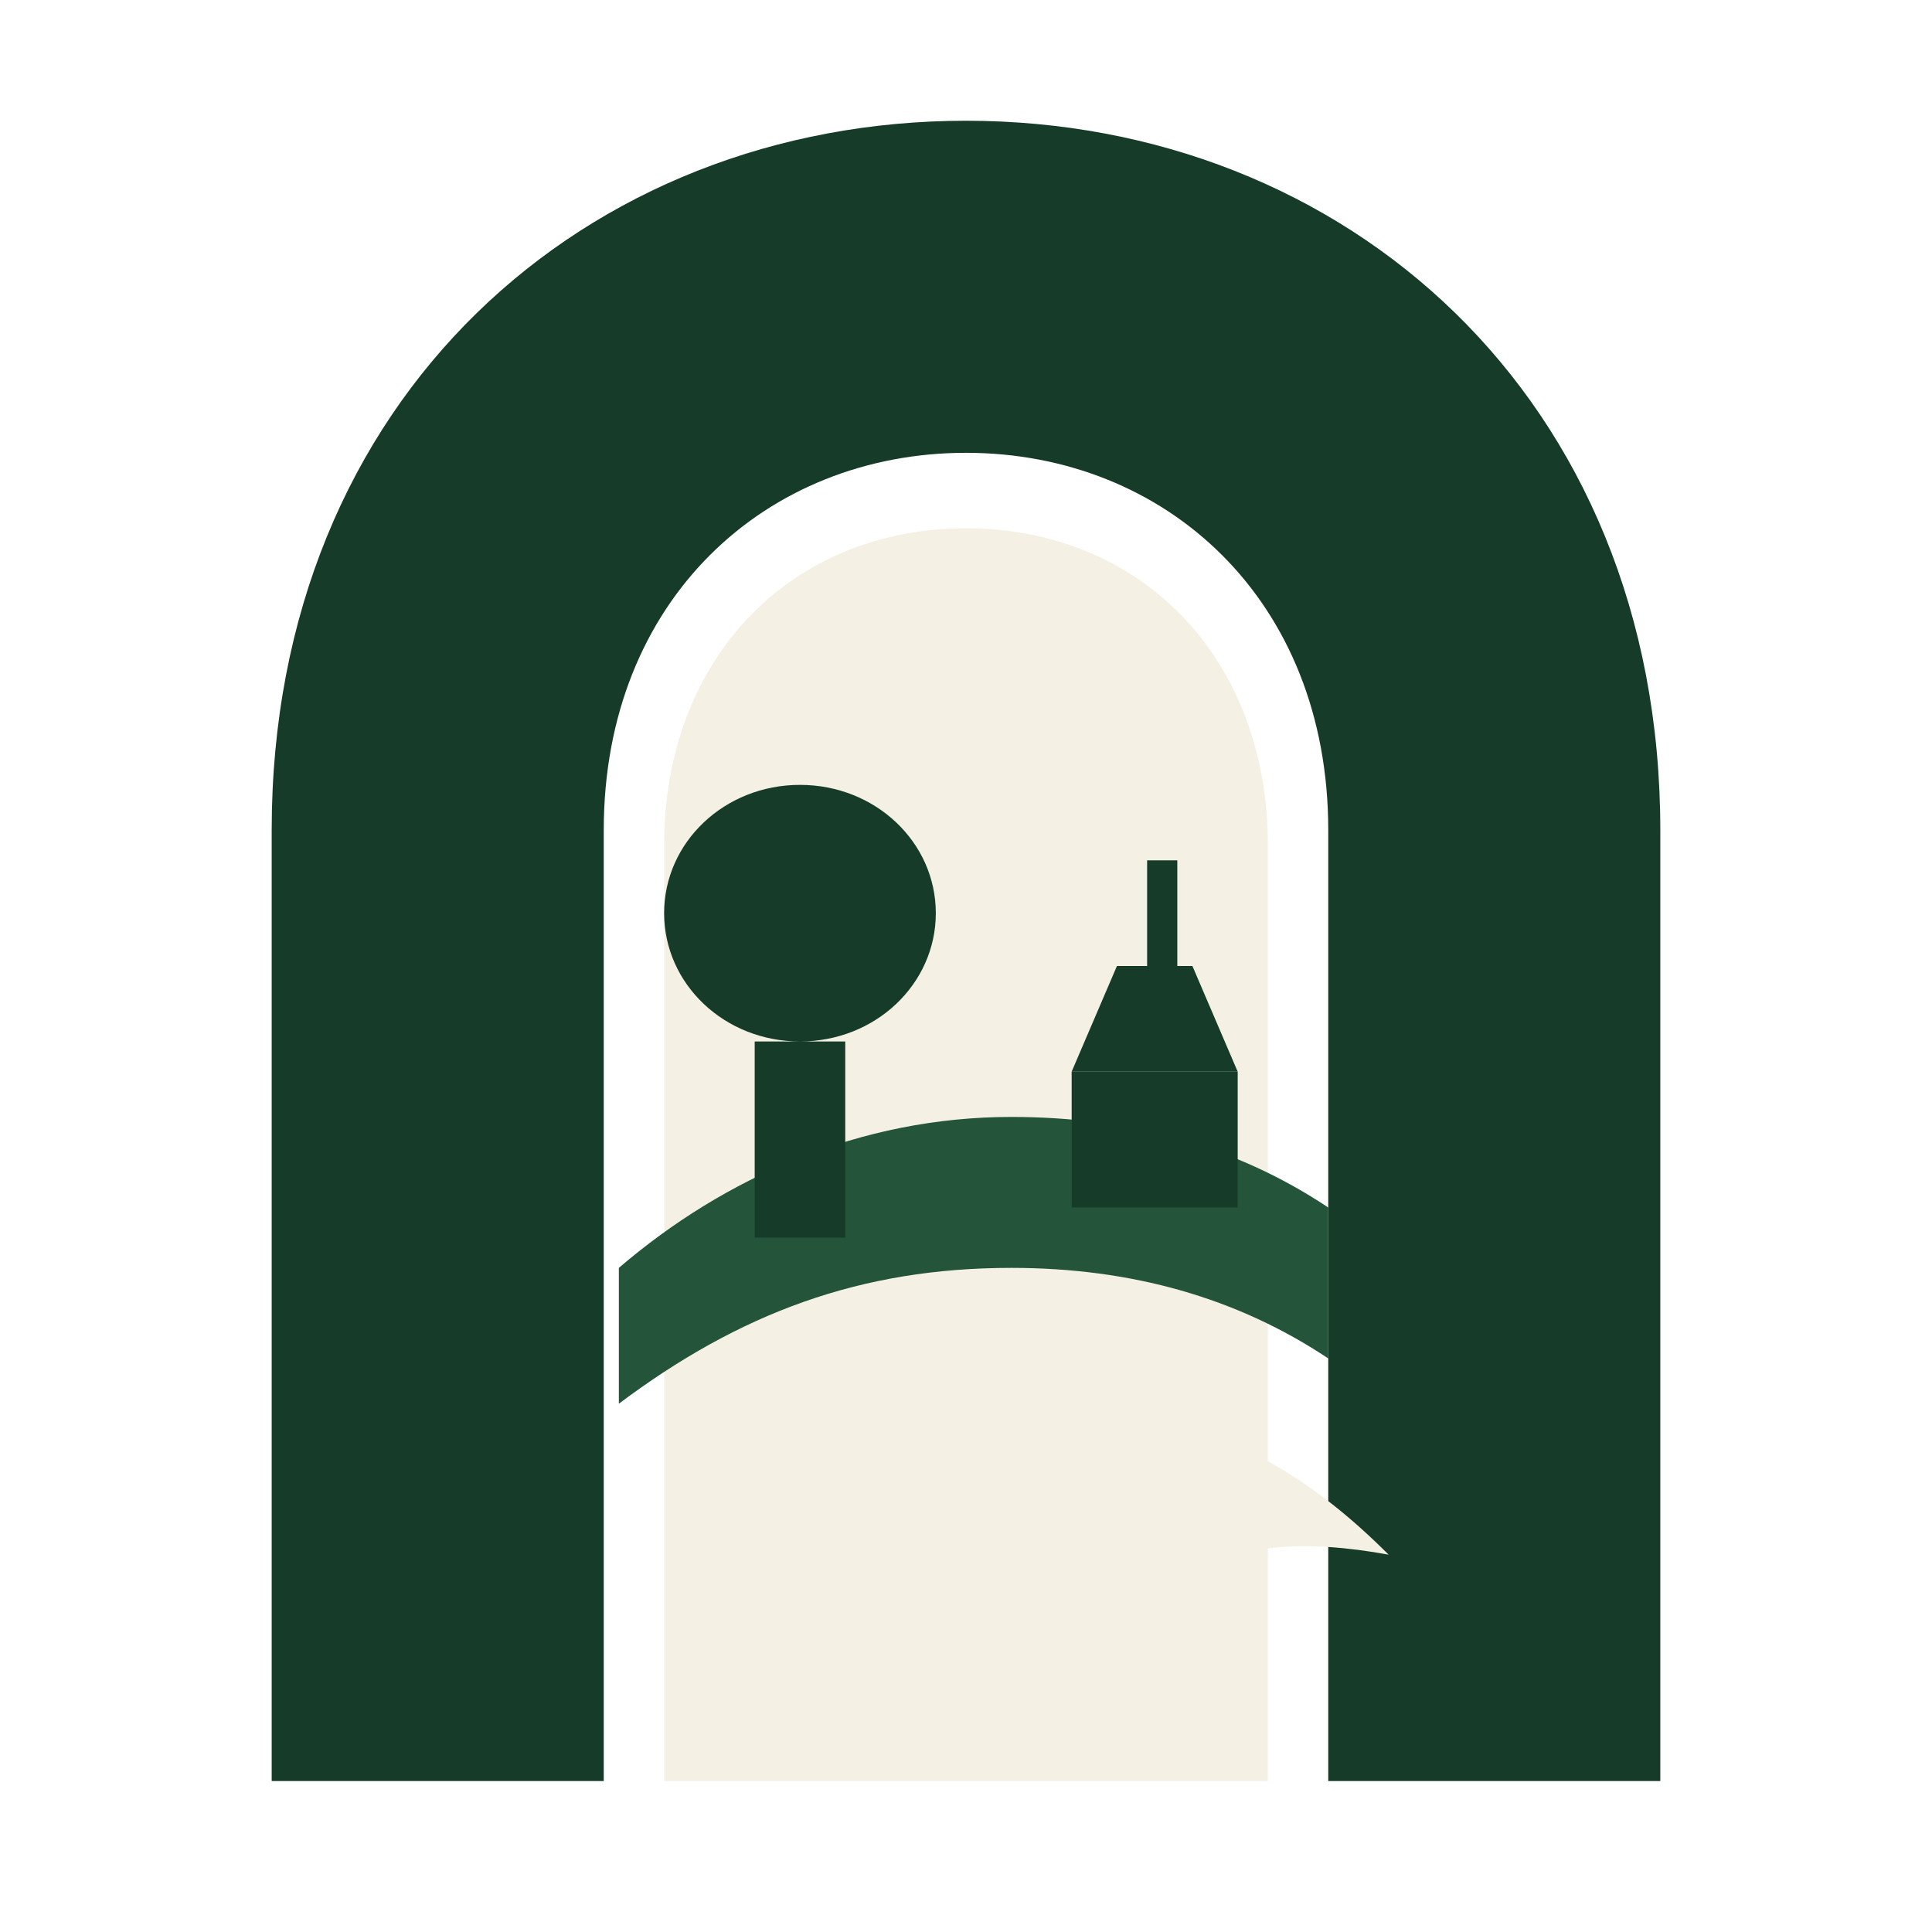
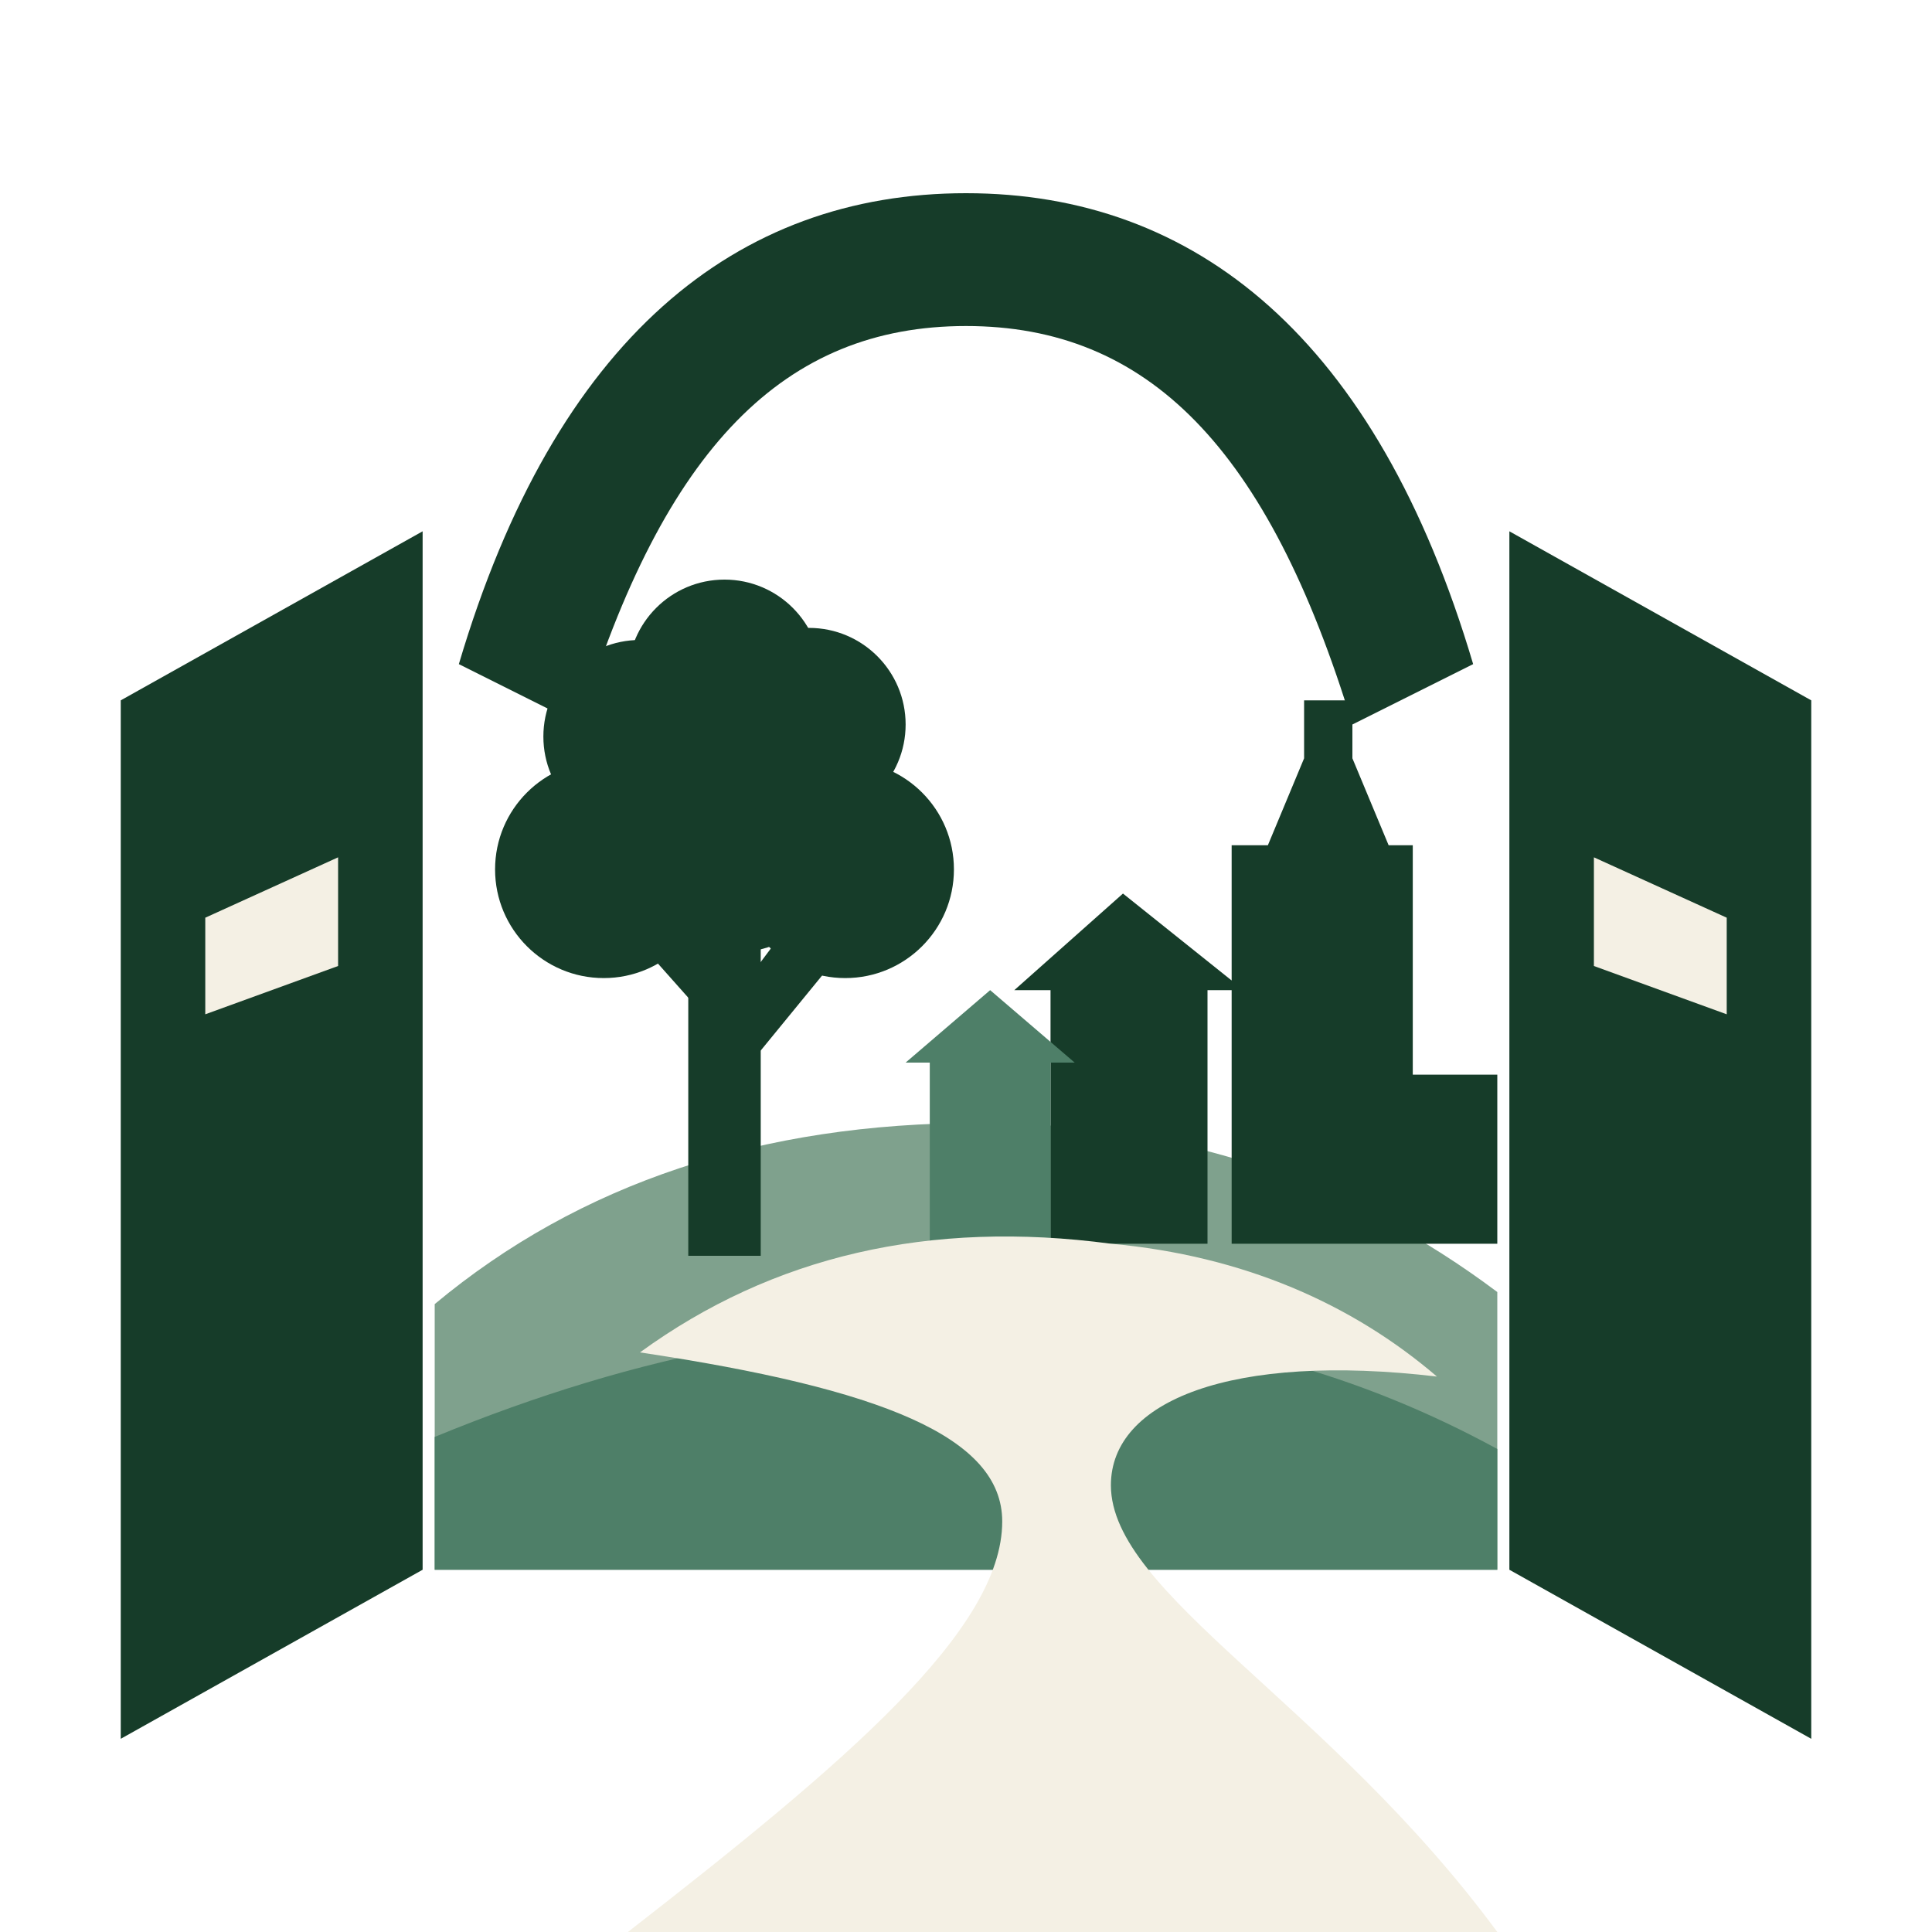
- <svg xmlns="http://www.w3.org/2000/svg" viewBox="0 0 128 128" role="img" aria-labelledby="title desc">
-   <path fill="#163c29" d="M18 118V55C18 26.3 38.9 8 64 8s46 18.3 46 47v63H88V55c0-15.3-10.8-25-24-25s-24 9.7-24 25v63H18Z" />
-   <path fill="#f4f0e4" d="M44 118V56c0-12.5 8.5-21 20-21s20 8.5 20 21v62H44Z" />
-   <path fill="#24553a" d="M41 84c7-6 16-10 26-10 8 0 15 2 21 6v10c-6-4-13-6-21-6-10 0-18 3-26 9V84Z" />
-   <path fill="#163c29" d="M53 69c-5 0-9-3.8-9-8.5S48 52 53 52s9 3.8 9 8.5S58 69 53 69Zm-3 0h6v13h-6V69Z" />
-   <path fill="#163c29" d="M71 71h11v9H71z" />
-   <path fill="#163c29" d="M74 64h5l3 7h-11l3-7Z" />
-   <path fill="#163c29" d="M76 57h2v8h-2z" />
-   <path fill="#f4f0e4" d="M70 118c-2-12-10-18-23-23 8-3 17-4 27-2 8 2 13 5 18 10-11-2-18 1-22 15Z" />
+ <svg xmlns="http://www.w3.org/2000/svg" viewBox="0 0 160 160" role="img" aria-labelledby="title desc">
+   <path fill="#163c29" d="M38 55C46 28 61 16 80 16s34 12 42 39l-10 5C105 37 95 27 80 27S55 37 48 60l-10-5Z" />
+   <path fill="#163c29" d="M10 58 35 44v86L10 144V58Z" />
+   <path fill="#163c29" d="m150 58-25-14v86l25 14V58Z" />
+   <path fill="#f4f0e4" d="m17 76 11-5v9l-11 4v-8Zm126 0-11-5v9l11 4v-8Z" />
+   <path fill="#7fa18d" d="M36 108c12-10 27-15 45-15 17 0 31 5 43 14v23H36v-22Z" />
+   <path fill="#4e7f68" d="M36 119c17-7 33-10 49-9 15 0 28 4 39 10v10H36v-11Z" />
+   <path fill="#163c29" d="M57 74h6v30h-6z" />
+   <path fill="#163c29" d="m60 86-8-9 4-3 6 7 6-8 4 3-9 11-3-1Z" />
+   <g fill="#163c29">
+     <circle cx="60" cy="67" r="12" />
+     <circle cx="50" cy="72" r="9" />
+     <circle cx="70" cy="72" r="9" />
+     <circle cx="53" cy="61" r="8" />
+     <circle cx="67" cy="60" r="8" />
+     <circle cx="60" cy="56" r="8" />
+   </g>
+   <path fill="#163c29" d="M87 82h13v21H87zM84 82l9-8 10 8H84Zm18-12h15v33h-15zM108 58h4v12h-4zM105 70l5-12 5 12h-10Zm11 19h8v14h-8z" />
+   <path fill="#4e7f68" d="M77 88h10v15H77zM75 88l7-6 7 6H75Z" />
+   <path fill="#f4f0e4" d="M87 160H52c18-14 31-25 31-34 0-7-10-11-30-14 11-8 24-11 39-9 11 1 20 5 27 11-17-2-27 2-27 9 0 9 18 18 32 37H87Z" />
</svg>
